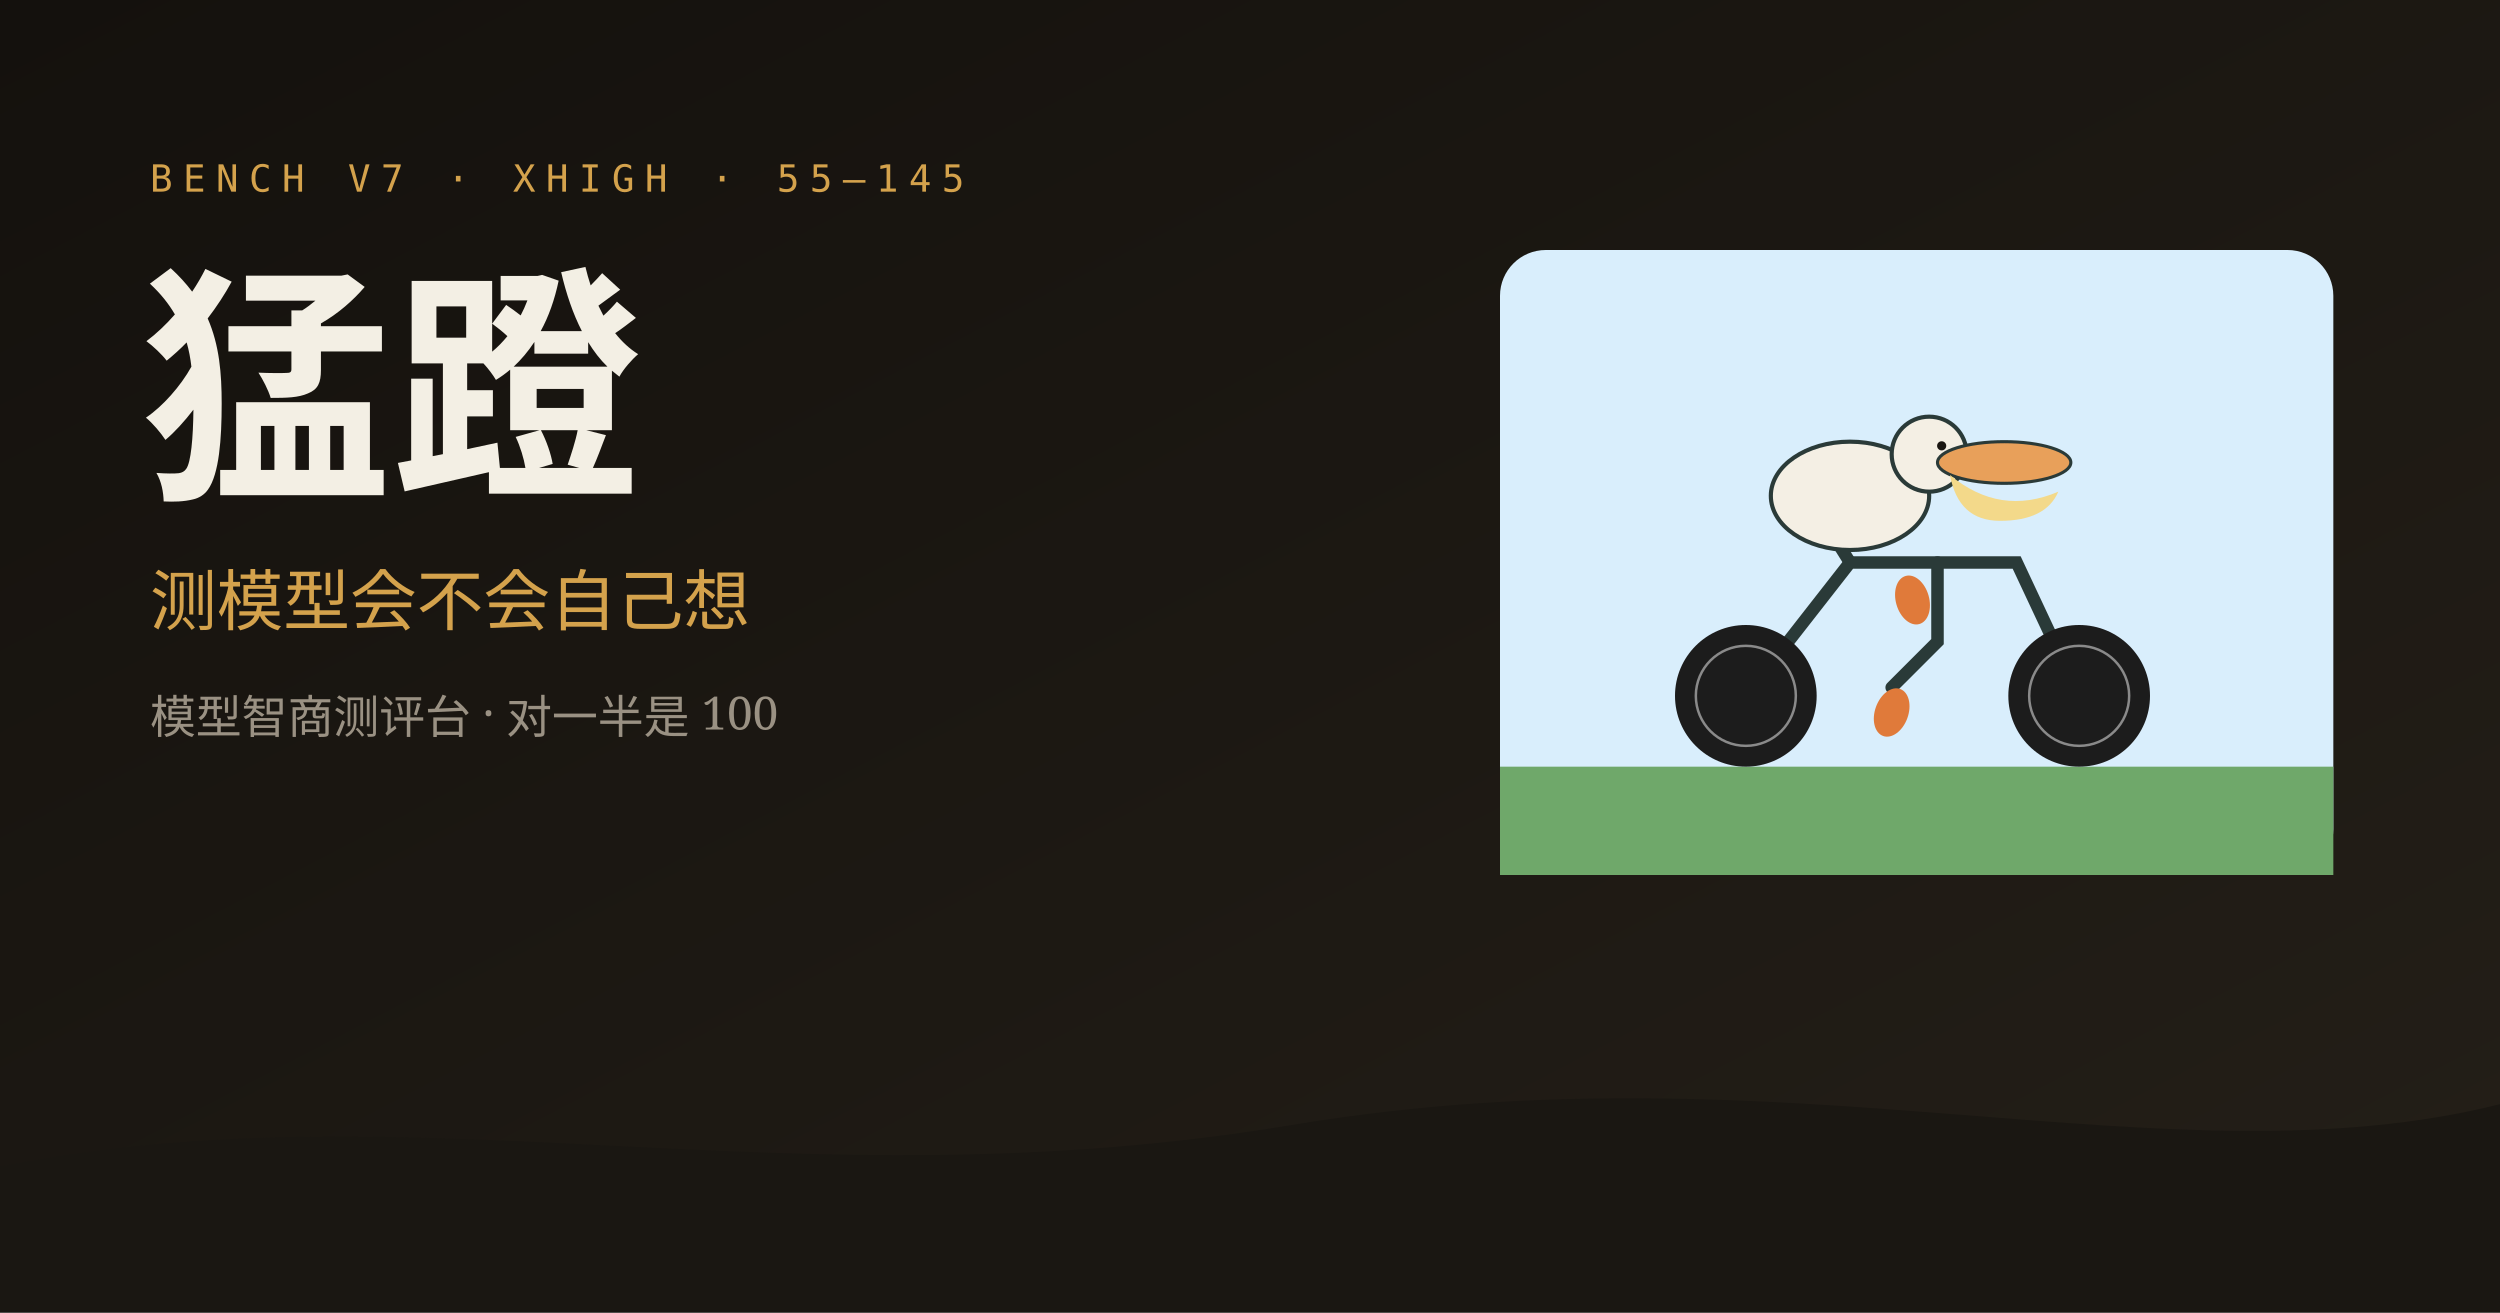
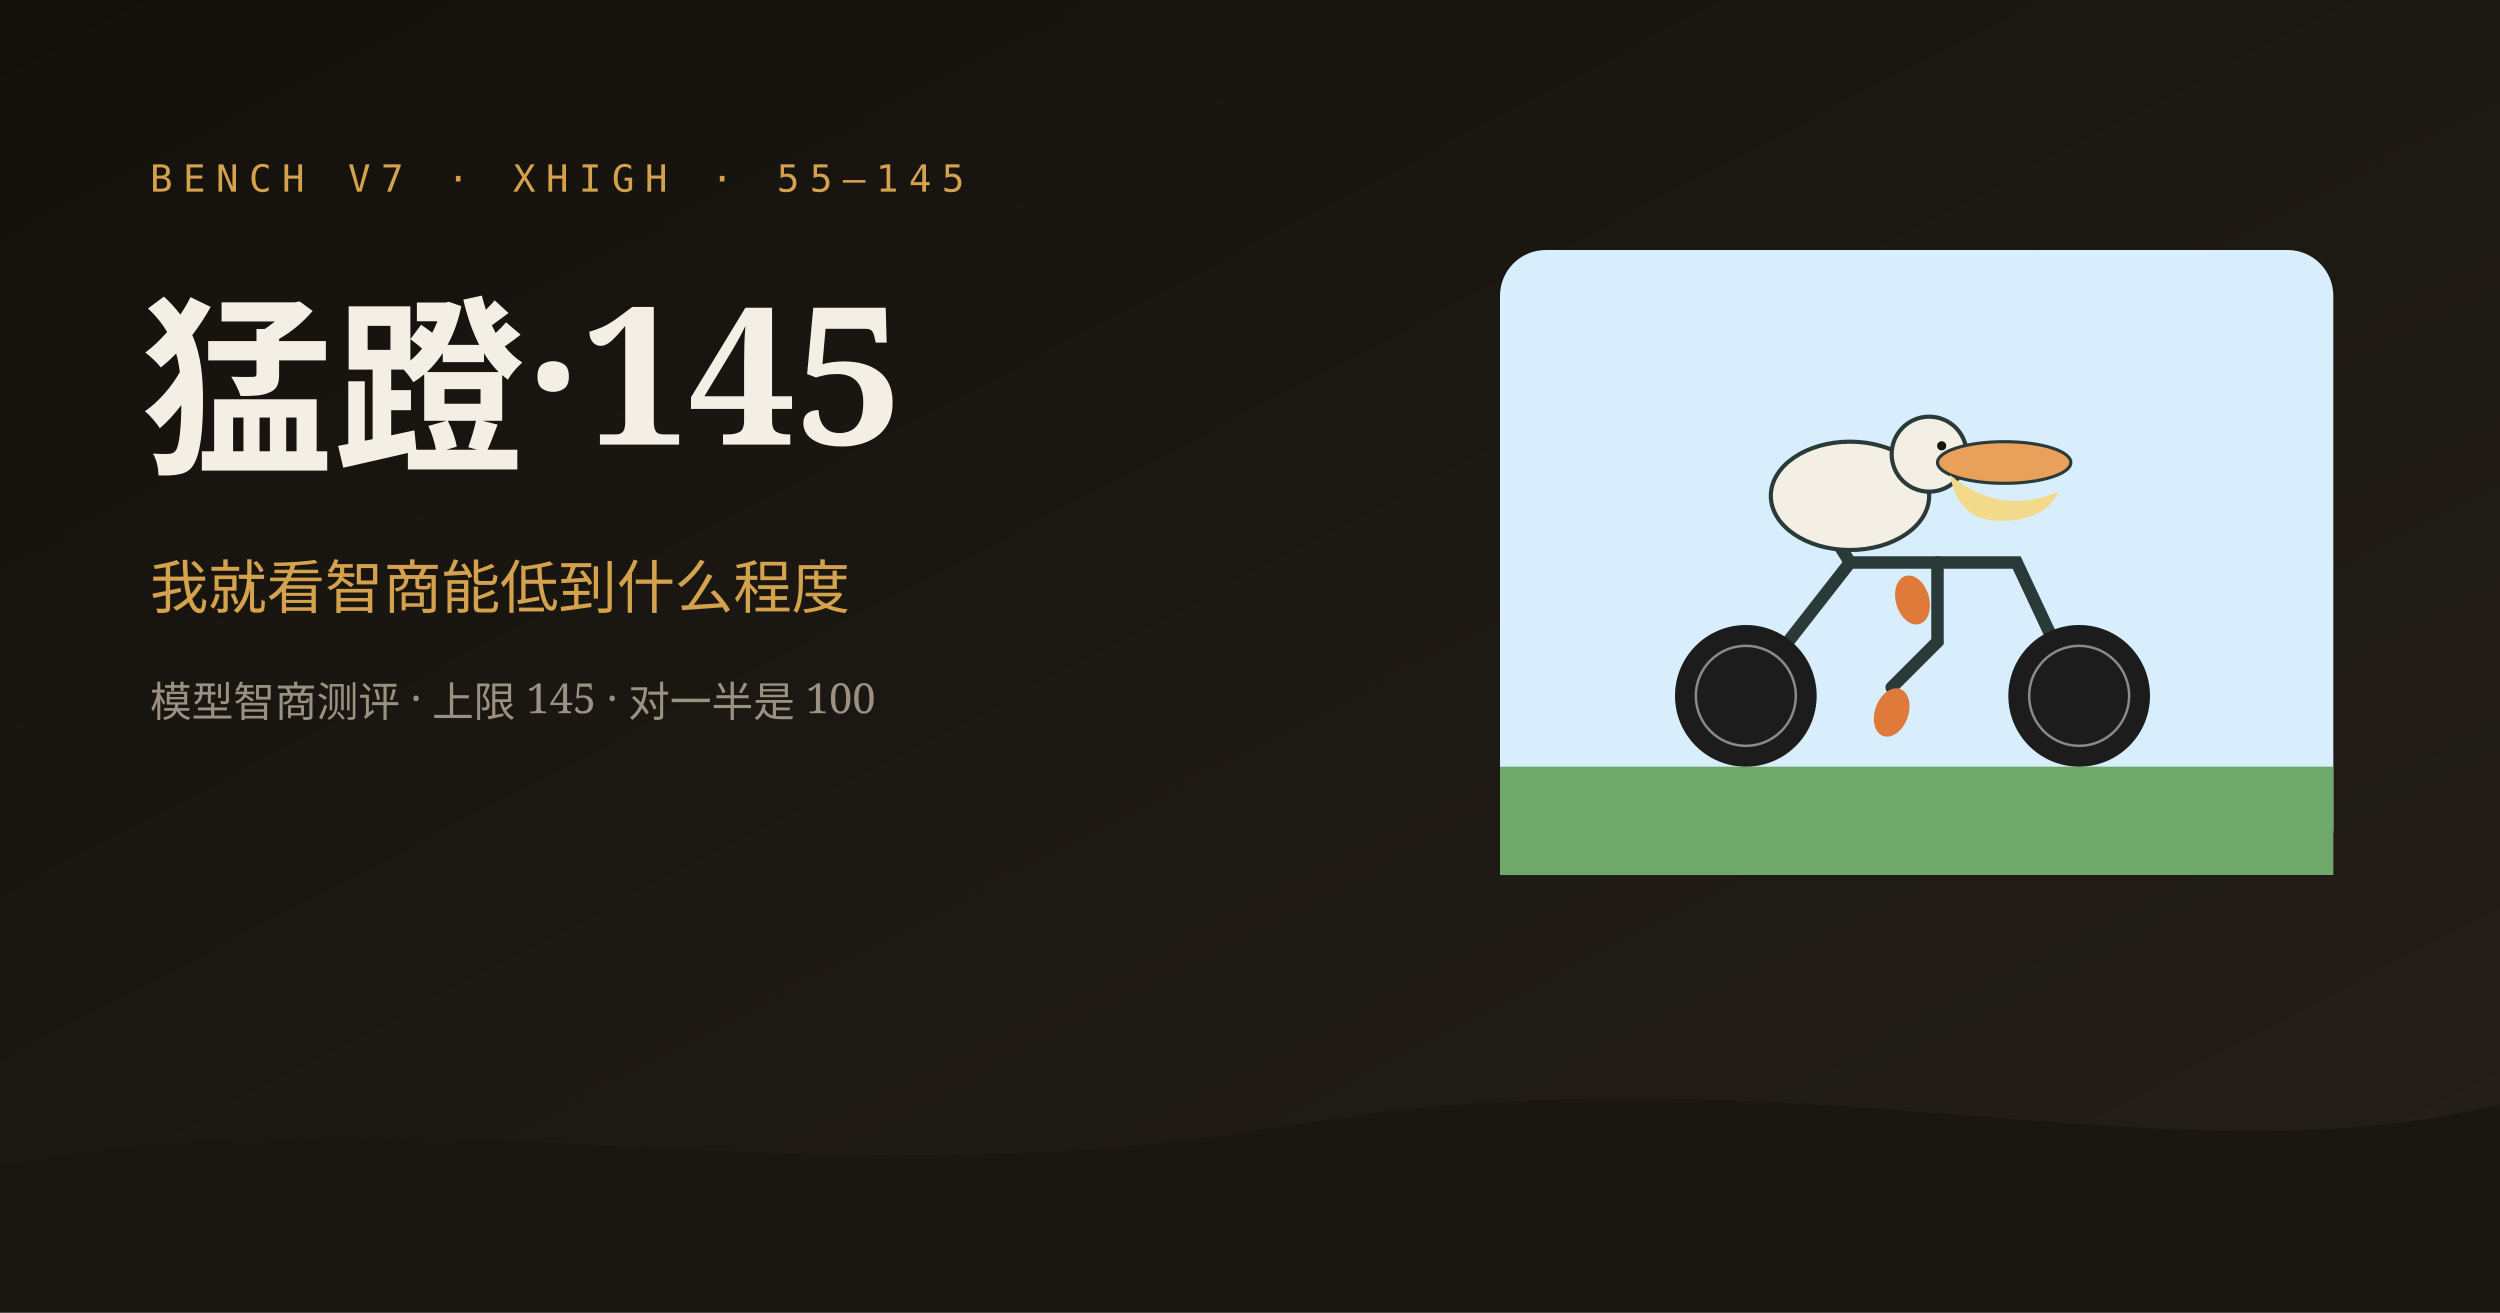
- <svg xmlns="http://www.w3.org/2000/svg" width="1200" height="630" viewBox="0 0 1200 630" role="img" aria-label="猛蹬">
+ <svg xmlns="http://www.w3.org/2000/svg" width="1200" height="630" viewBox="0 0 1200 630" role="img" aria-label="猛蹬·145">
  <defs>
    <linearGradient id="bg" x1="0" y1="0" x2="1" y2="1">
      <stop offset="0" stop-color="#14110d" />
      <stop offset="1" stop-color="#241f18" />
    </linearGradient>
  </defs>
  <rect width="1200" height="630" fill="url(#bg)" />
  <path d="M0 560 C 200 520, 380 580, 620 540 C 860 500, 1040 570, 1200 530 V630 H0 Z" fill="#1a1712" />
  <text x="72" y="92" fill="#d4a24c" font-family="ui-monospace, Menlo, monospace" font-size="18" letter-spacing="5">BENCH V7 · XHIGH · 55–145</text>
-   <text x="68" y="230" fill="#f3efe4" font-family="Georgia, 'Noto Serif SC', serif" font-size="120" font-weight="700">猛蹬</text>
-   <text x="72" y="300" fill="#d4a24c" font-family="Georgia, 'Noto Serif SC', serif" font-size="32">测模型会不会自己想</text>
-   <text x="72" y="352" fill="#9a9183" font-family="Georgia, serif" font-size="22">模型智商测评台 · 对一半是 100</text>
+   <text x="68" y="220" fill="#f3efe4" font-family="Georgia, 'Noto Serif SC', serif" font-size="92" font-weight="700">猛蹬·145</text>
+   <text x="72" y="292" fill="#d4a24c" font-family="Georgia, 'Noto Serif SC', serif" font-size="28">我就看智商能低到什么程度</text>
+   <text x="72" y="344" fill="#9a9183" font-family="Georgia, serif" font-size="20">模型智商测评 · 上限 145 · 对一半是 100</text>
  <g transform="translate(720 120)">
    <rect x="0" y="0" width="400" height="300" rx="22" fill="#d9eefc" />
    <rect x="0" y="248" width="400" height="52" fill="#6fa86a" />
    <g fill="none" stroke="#2a3a38" stroke-width="6" stroke-linecap="round">
      <path d="M118 214 L168 150 L248 150 L278 214" />
      <path d="M168 150 L148 118" />
      <path d="M210 150 L210 188 L188 210" />
    </g>
    <circle cx="118" cy="214" r="34" fill="#1c1c1c" />
    <circle cx="278" cy="214" r="34" fill="#1c1c1c" />
    <g fill="none" stroke="#8a8a8a" stroke-width="1.2">
      <circle cx="118" cy="214" r="24" />
      <circle cx="278" cy="214" r="24" />
    </g>
    <ellipse cx="168" cy="118" rx="38" ry="26" fill="#f4efe4" stroke="#2a3a38" stroke-width="2" />
    <circle cx="206" cy="98" r="18" fill="#f4efe4" stroke="#2a3a38" stroke-width="2" />
    <ellipse cx="242" cy="102" rx="32" ry="10" fill="#e8a05a" stroke="#2a3a38" stroke-width="1.5" />
    <path d="M216 108 q24 20 52 8 q-6 14 -28 14 q-20 0 -24 -22z" fill="#f3d98a" />
    <circle cx="212" cy="94" r="2.2" fill="#1a1712" />
    <ellipse cx="198" cy="168" rx="8" ry="12" fill="#e07a3a" transform="rotate(-16 198 168)" />
    <ellipse cx="188" cy="222" rx="8" ry="12" fill="#e07a3a" transform="rotate(20 188 222)" />
  </g>
</svg>
